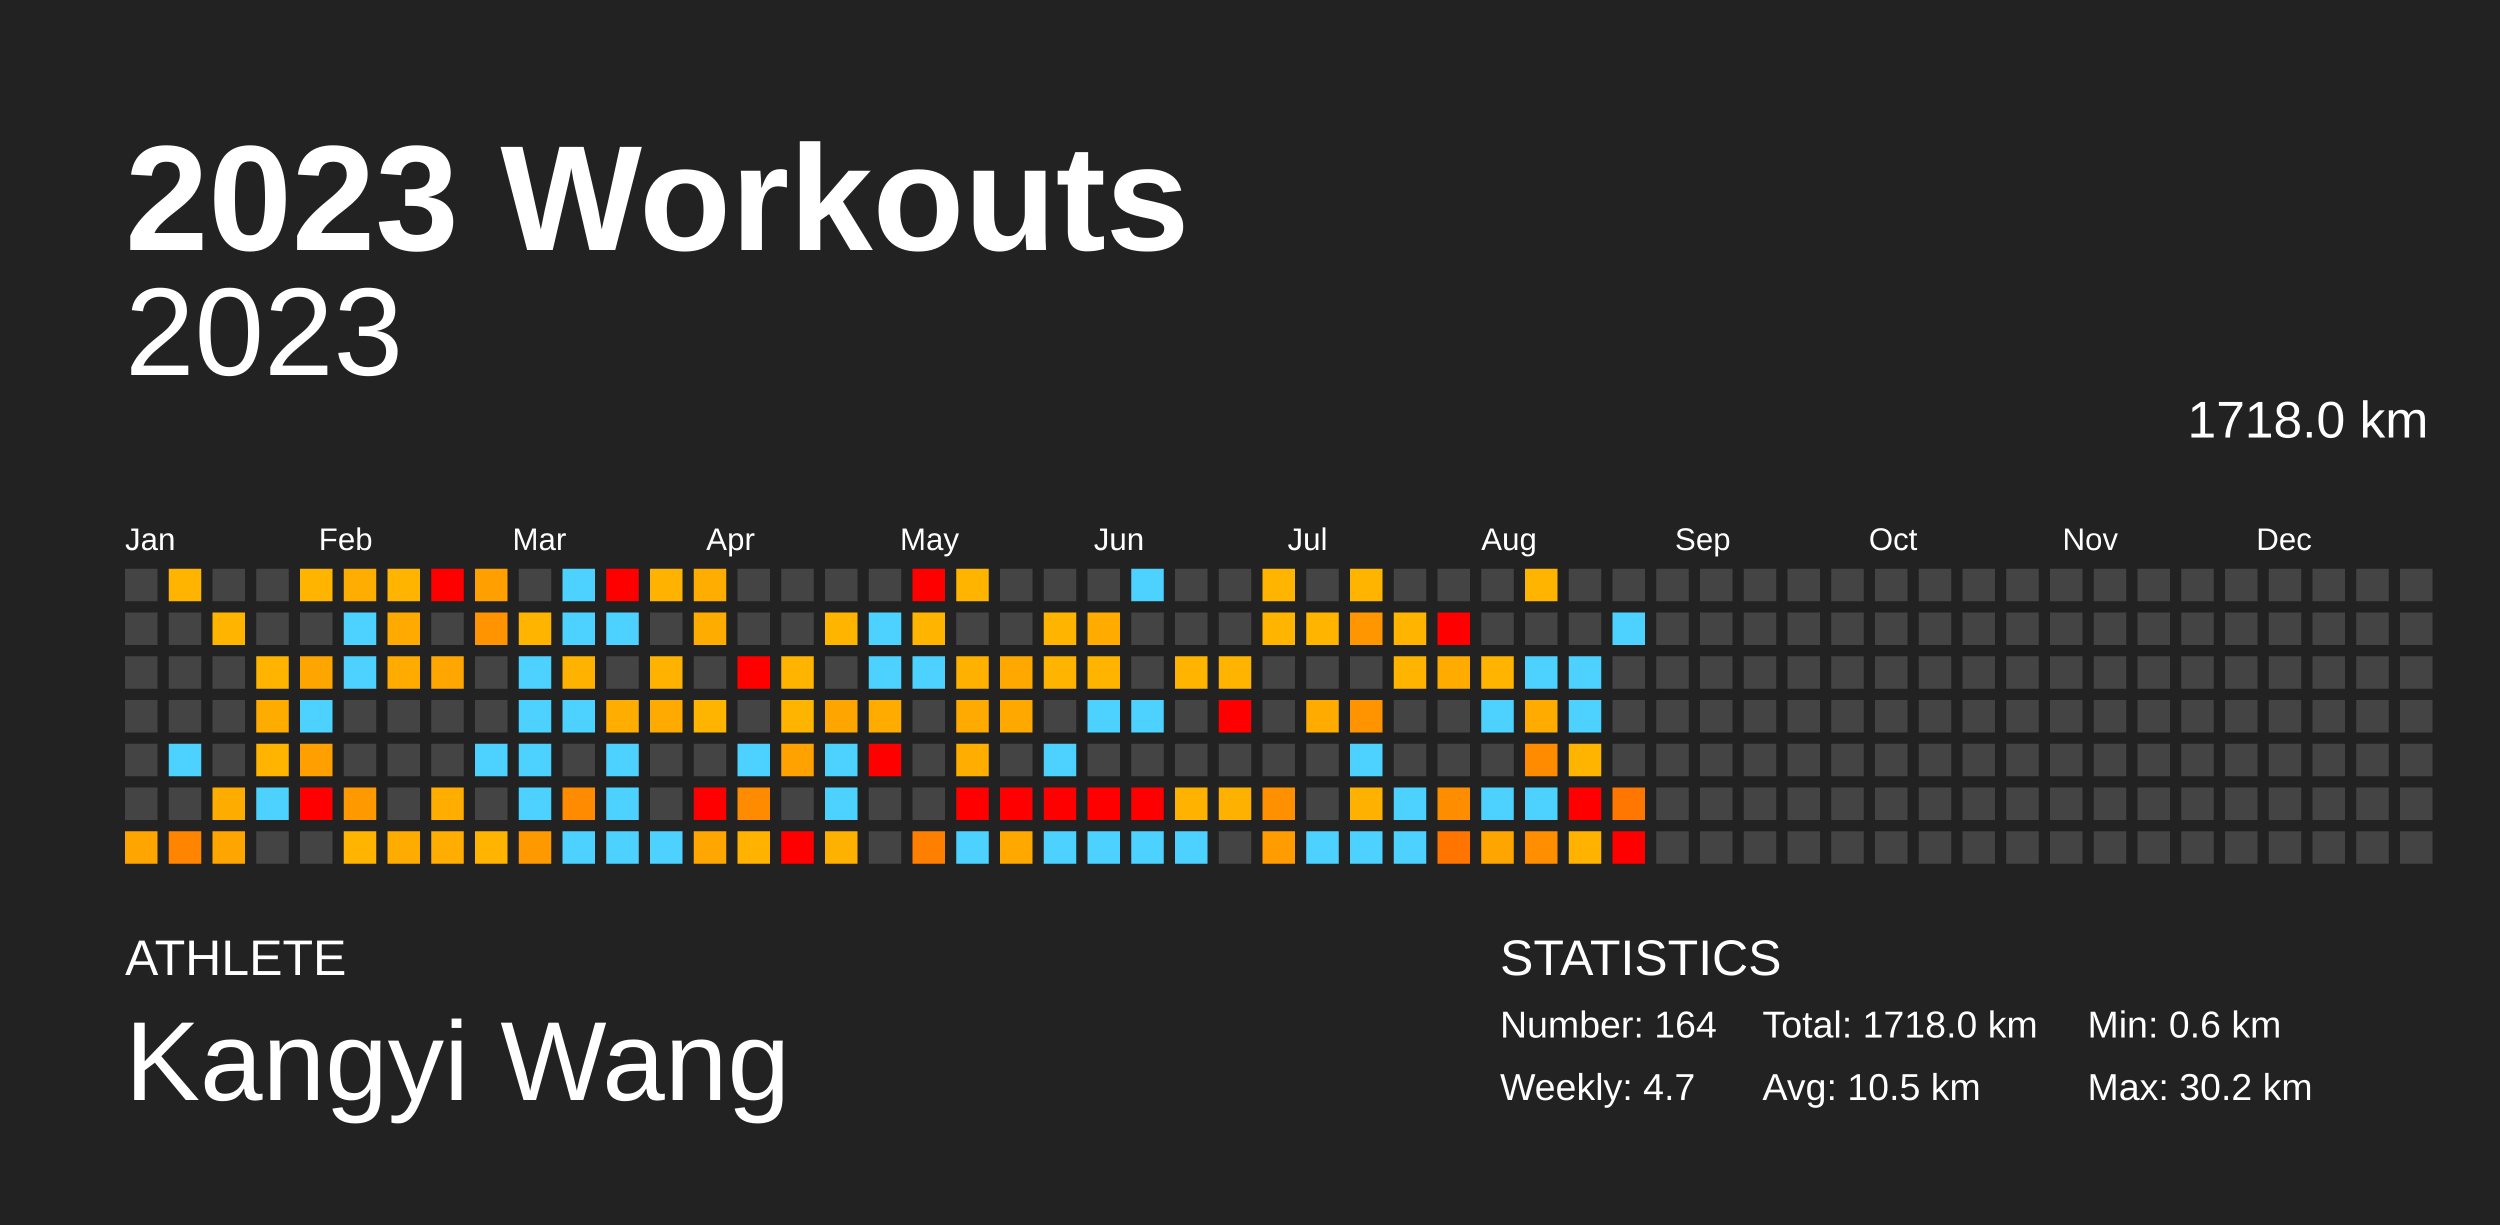
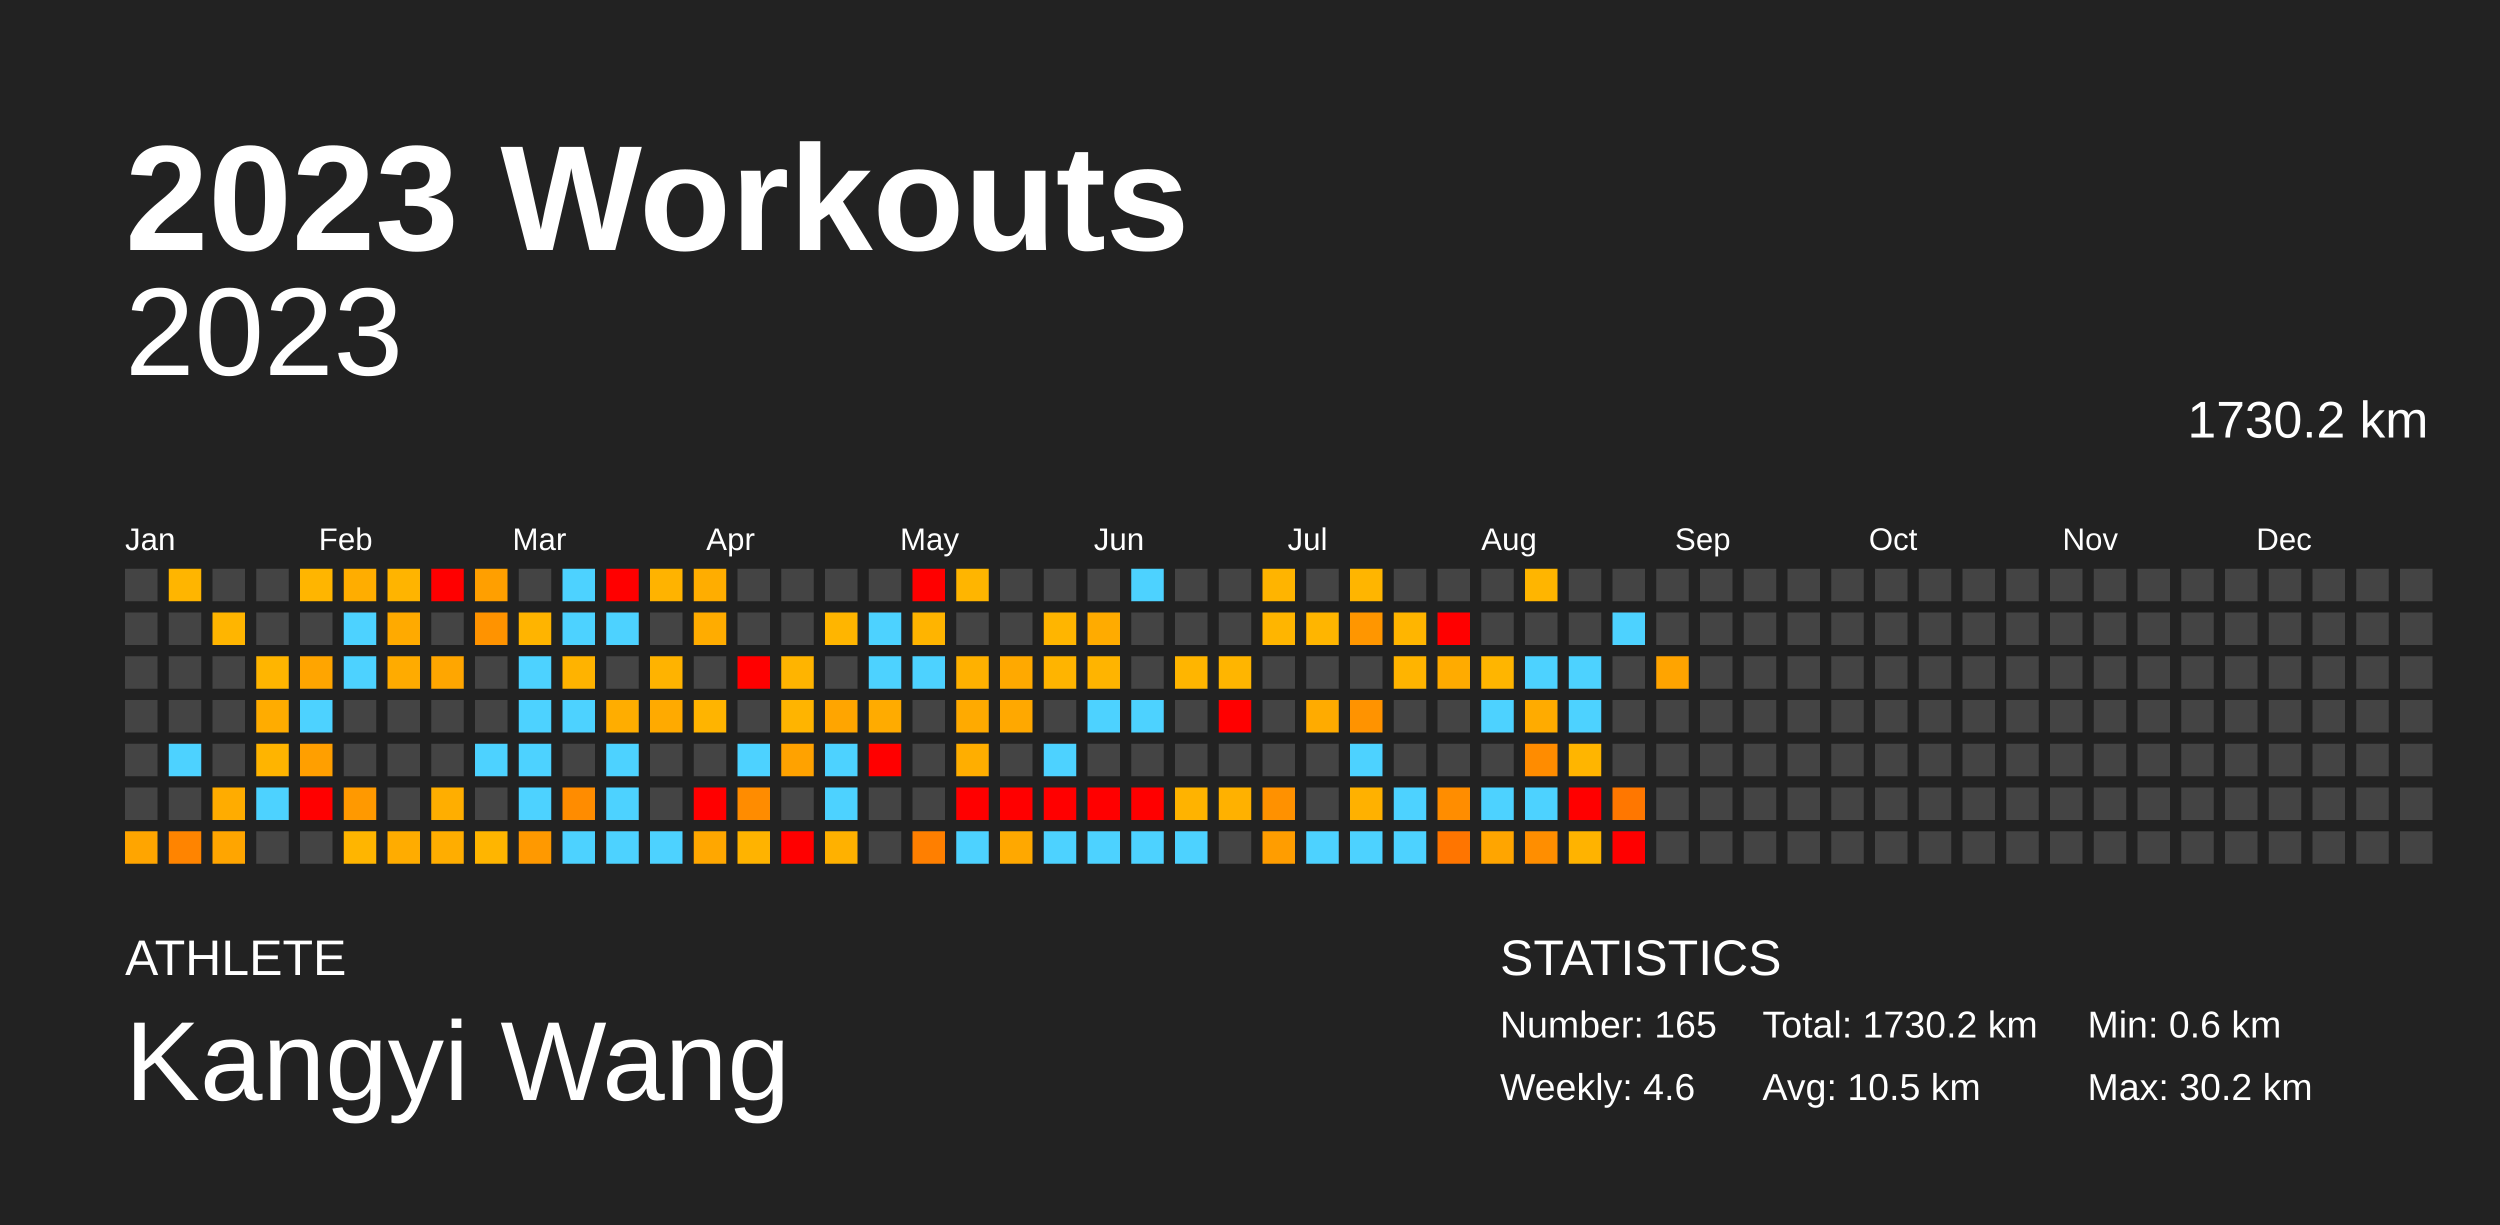
<svg xmlns="http://www.w3.org/2000/svg" baseProfile="full" height="98mm" version="1.1" viewBox="0,0,200,98" width="200mm">
  <defs />
  <rect fill="#222222" height="98" width="200" x="0" y="0" />
  <text fill="#FFFFFF" style="font-size:12px; font-family:Arial; font-weight:bold;" x="10" y="20">2023 Workouts</text>
  <text fill="#FFFFFF" style="font-size:4px; font-family:Arial" x="10" y="78">ATHLETE</text>
  <text fill="#FFFFFF" style="font-size:9px; font-family:Arial" x="10" y="88">Kangyi Wang</text>
  <text fill="#FFFFFF" style="font-size:4px; font-family:Arial" x="120" y="78">STATISTICS</text>
-   <text fill="#FFFFFF" style="font-size:3px; font-family:Arial" x="120" y="83">Number: 164</text>
-   <text fill="#FFFFFF" style="font-size:3px; font-family:Arial" x="120" y="88">Weekly: 4.7</text>
-   <text fill="#FFFFFF" style="font-size:3px; font-family:Arial" x="141" y="83">Total: 1718.0 km</text>
+   <text fill="#FFFFFF" style="font-size:3px; font-family:Arial" x="120" y="83">Number: 165</text>
+   <text fill="#FFFFFF" style="font-size:3px; font-family:Arial" x="120" y="88">Weekly: 4.6</text>
+   <text fill="#FFFFFF" style="font-size:3px; font-family:Arial" x="141" y="83">Total: 1730.2 km</text>
  <text fill="#FFFFFF" style="font-size:3px; font-family:Arial" x="141" y="88">Avg: 10.5 km</text>
  <text fill="#FFFFFF" style="font-size:3px; font-family:Arial" x="167" y="83">Min: 0.6 km</text>
  <text fill="#FFFFFF" style="font-size:3px; font-family:Arial" x="167" y="88">Max: 30.2 km</text>
  <text alignment-baseline="hanging" fill="#FFFFFF" style="font-size:10.0px; font-family:Arial;" x="10" y="30">2023</text>
-   <text alignment-baseline="hanging" fill="#FFFFFF" style="font-size:4.125px; font-family:Arial;" x="175" y="35">1718.0 km</text>
+   <text alignment-baseline="hanging" fill="#FFFFFF" style="font-size:4.125px; font-family:Arial;" x="175" y="35">1730.2 km</text>
  <text fill="#FFFFFF" style="font-size:2.5px; font-family:Arial" x="10.0" y="44">Jan</text>
  <text fill="#FFFFFF" style="font-size:2.5px; font-family:Arial" x="25.5" y="44">Feb</text>
  <text fill="#FFFFFF" style="font-size:2.5px; font-family:Arial" x="41.0" y="44">Mar</text>
  <text fill="#FFFFFF" style="font-size:2.5px; font-family:Arial" x="56.5" y="44">Apr</text>
  <text fill="#FFFFFF" style="font-size:2.5px; font-family:Arial" x="72.0" y="44">May</text>
  <text fill="#FFFFFF" style="font-size:2.5px; font-family:Arial" x="87.5" y="44">Jun</text>
  <text fill="#FFFFFF" style="font-size:2.5px; font-family:Arial" x="103.0" y="44">Jul</text>
  <text fill="#FFFFFF" style="font-size:2.5px; font-family:Arial" x="118.5" y="44">Aug</text>
  <text fill="#FFFFFF" style="font-size:2.5px; font-family:Arial" x="134.0" y="44">Sep</text>
  <text fill="#FFFFFF" style="font-size:2.5px; font-family:Arial" x="149.5" y="44">Oct</text>
  <text fill="#FFFFFF" style="font-size:2.5px; font-family:Arial" x="165.0" y="44">Nov</text>
  <text fill="#FFFFFF" style="font-size:2.5px; font-family:Arial" x="180.5" y="44">Dec</text>
  <rect fill="#444444" height="2.6" width="2.6" x="10.0" y="45.5" />
  <rect fill="#444444" height="2.6" width="2.6" x="10.0" y="49.0" />
  <rect fill="#444444" height="2.6" width="2.6" x="10.0" y="52.5" />
  <rect fill="#444444" height="2.6" width="2.6" x="10.0" y="56.0" />
  <rect fill="#444444" height="2.6" width="2.6" x="10.0" y="59.5" />
  <rect fill="#444444" height="2.6" width="2.6" x="10.0" y="63.0" />
  <rect fill="#ffa500" height="2.6" width="2.6" x="10.0" y="66.5" />
  <rect fill="#ffb500" height="2.6" width="2.6" x="13.5" y="45.5" />
  <rect fill="#444444" height="2.6" width="2.6" x="13.5" y="49.0" />
  <rect fill="#444444" height="2.6" width="2.6" x="13.5" y="52.5" />
  <rect fill="#444444" height="2.6" width="2.6" x="13.5" y="56.0" />
  <rect fill="#4dd2ff" height="2.6" width="2.6" x="13.5" y="59.5" />
  <rect fill="#444444" height="2.6" width="2.6" x="13.5" y="63.0" />
  <rect fill="#ff8400" height="2.6" width="2.6" x="13.5" y="66.5" />
  <rect fill="#444444" height="2.6" width="2.6" x="17.0" y="45.5" />
  <rect fill="#ffb500" height="2.6" width="2.6" x="17.0" y="49.0" />
  <rect fill="#444444" height="2.6" width="2.6" x="17.0" y="52.5" />
  <rect fill="#444444" height="2.6" width="2.6" x="17.0" y="56.0" />
  <rect fill="#444444" height="2.6" width="2.6" x="17.0" y="59.5" />
  <rect fill="#ffac00" height="2.6" width="2.6" x="17.0" y="63.0" />
  <rect fill="#ffa500" height="2.6" width="2.6" x="17.0" y="66.5" />
  <rect fill="#444444" height="2.6" width="2.6" x="20.5" y="45.5" />
  <rect fill="#444444" height="2.6" width="2.6" x="20.5" y="49.0" />
  <rect fill="#ffb500" height="2.6" width="2.6" x="20.5" y="52.5" />
  <rect fill="#ffac00" height="2.6" width="2.6" x="20.5" y="56.0" />
  <rect fill="#ffb400" height="2.6" width="2.6" x="20.5" y="59.5" />
  <rect fill="#4dd2ff" height="2.6" width="2.6" x="20.5" y="63.0" />
  <rect fill="#444444" height="2.6" width="2.6" x="20.5" y="66.5" />
  <rect fill="#ffb500" height="2.6" width="2.6" x="24.0" y="45.5" />
  <rect fill="#444444" height="2.6" width="2.6" x="24.0" y="49.0" />
  <rect fill="#ffa500" height="2.6" width="2.6" x="24.0" y="52.5" />
  <rect fill="#4dd2ff" height="2.6" width="2.6" x="24.0" y="56.0" />
  <rect fill="#ff9f00" height="2.6" width="2.6" x="24.0" y="59.5" />
  <rect fill="red" height="2.6" width="2.6" x="24.0" y="63.0" />
  <rect fill="#444444" height="2.6" width="2.6" x="24.0" y="66.5" />
  <rect fill="#ffad00" height="2.6" width="2.6" x="27.5" y="45.5" />
  <rect fill="#4dd2ff" height="2.6" width="2.6" x="27.5" y="49.0" />
  <rect fill="#4dd2ff" height="2.6" width="2.6" x="27.5" y="52.5" />
  <rect fill="#444444" height="2.6" width="2.6" x="27.5" y="56.0" />
  <rect fill="#444444" height="2.6" width="2.6" x="27.5" y="59.5" />
  <rect fill="#ff9900" height="2.6" width="2.6" x="27.5" y="63.0" />
  <rect fill="#ffb500" height="2.6" width="2.6" x="27.5" y="66.5" />
  <rect fill="#ffb400" height="2.6" width="2.6" x="31.0" y="45.5" />
  <rect fill="#ffaa00" height="2.6" width="2.6" x="31.0" y="49.0" />
  <rect fill="#ffab00" height="2.6" width="2.6" x="31.0" y="52.5" />
  <rect fill="#444444" height="2.6" width="2.6" x="31.0" y="56.0" />
  <rect fill="#444444" height="2.6" width="2.6" x="31.0" y="59.5" />
  <rect fill="#444444" height="2.6" width="2.6" x="31.0" y="63.0" />
  <rect fill="#ffac00" height="2.6" width="2.6" x="31.0" y="66.5" />
  <rect fill="red" height="2.6" width="2.6" x="34.5" y="45.5" />
  <rect fill="#444444" height="2.6" width="2.6" x="34.5" y="49.0" />
  <rect fill="#ffa600" height="2.6" width="2.6" x="34.5" y="52.5" />
  <rect fill="#444444" height="2.6" width="2.6" x="34.5" y="56.0" />
  <rect fill="#444444" height="2.6" width="2.6" x="34.5" y="59.5" />
  <rect fill="#ffae00" height="2.6" width="2.6" x="34.5" y="63.0" />
  <rect fill="#ffad00" height="2.6" width="2.6" x="34.5" y="66.5" />
  <rect fill="#ff9f00" height="2.6" width="2.6" x="38.0" y="45.5" />
  <rect fill="#ff9300" height="2.6" width="2.6" x="38.0" y="49.0" />
  <rect fill="#444444" height="2.6" width="2.6" x="38.0" y="52.5" />
  <rect fill="#444444" height="2.6" width="2.6" x="38.0" y="56.0" />
  <rect fill="#4dd2ff" height="2.6" width="2.6" x="38.0" y="59.5" />
  <rect fill="#444444" height="2.6" width="2.6" x="38.0" y="63.0" />
  <rect fill="#ffb500" height="2.6" width="2.6" x="38.0" y="66.5" />
  <rect fill="#444444" height="2.6" width="2.6" x="41.5" y="45.5" />
  <rect fill="#ffb400" height="2.6" width="2.6" x="41.5" y="49.0" />
  <rect fill="#4dd2ff" height="2.6" width="2.6" x="41.5" y="52.5" />
  <rect fill="#4dd2ff" height="2.6" width="2.6" x="41.5" y="56.0" />
  <rect fill="#4dd2ff" height="2.6" width="2.6" x="41.5" y="59.5" />
  <rect fill="#4dd2ff" height="2.6" width="2.6" x="41.5" y="63.0" />
  <rect fill="#ff9900" height="2.6" width="2.6" x="41.5" y="66.5" />
  <rect fill="#4dd2ff" height="2.6" width="2.6" x="45.0" y="45.5" />
  <rect fill="#4dd2ff" height="2.6" width="2.6" x="45.0" y="49.0" />
  <rect fill="#ffb300" height="2.6" width="2.6" x="45.0" y="52.5" />
  <rect fill="#4dd2ff" height="2.6" width="2.6" x="45.0" y="56.0" />
  <rect fill="#444444" height="2.6" width="2.6" x="45.0" y="59.5" />
  <rect fill="#ff8c00" height="2.6" width="2.6" x="45.0" y="63.0" />
  <rect fill="#4dd2ff" height="2.6" width="2.6" x="45.0" y="66.5" />
  <rect fill="red" height="2.6" width="2.6" x="48.5" y="45.5" />
  <rect fill="#4dd2ff" height="2.6" width="2.6" x="48.5" y="49.0" />
  <rect fill="#444444" height="2.6" width="2.6" x="48.5" y="52.5" />
  <rect fill="#ffad00" height="2.6" width="2.6" x="48.5" y="56.0" />
  <rect fill="#4dd2ff" height="2.6" width="2.6" x="48.5" y="59.5" />
  <rect fill="#4dd2ff" height="2.6" width="2.6" x="48.5" y="63.0" />
  <rect fill="#4dd2ff" height="2.6" width="2.6" x="48.5" y="66.5" />
  <rect fill="#ffb300" height="2.6" width="2.6" x="52.0" y="45.5" />
  <rect fill="#444444" height="2.6" width="2.6" x="52.0" y="49.0" />
  <rect fill="#ffb300" height="2.6" width="2.6" x="52.0" y="52.5" />
  <rect fill="#ffaa00" height="2.6" width="2.6" x="52.0" y="56.0" />
  <rect fill="#444444" height="2.6" width="2.6" x="52.0" y="59.5" />
  <rect fill="#444444" height="2.6" width="2.6" x="52.0" y="63.0" />
  <rect fill="#4dd2ff" height="2.6" width="2.6" x="52.0" y="66.5" />
  <rect fill="#ffad00" height="2.6" width="2.6" x="55.5" y="45.5" />
  <rect fill="#ffac00" height="2.6" width="2.6" x="55.5" y="49.0" />
  <rect fill="#444444" height="2.6" width="2.6" x="55.5" y="52.5" />
  <rect fill="#ffb400" height="2.6" width="2.6" x="55.5" y="56.0" />
  <rect fill="#444444" height="2.6" width="2.6" x="55.5" y="59.5" />
  <rect fill="red" height="2.6" width="2.6" x="55.5" y="63.0" />
  <rect fill="#ffa700" height="2.6" width="2.6" x="55.5" y="66.5" />
  <rect fill="#444444" height="2.6" width="2.6" x="59.0" y="45.5" />
  <rect fill="#444444" height="2.6" width="2.6" x="59.0" y="49.0" />
  <rect fill="red" height="2.6" width="2.6" x="59.0" y="52.5" />
  <rect fill="#444444" height="2.6" width="2.6" x="59.0" y="56.0" />
  <rect fill="#4dd2ff" height="2.6" width="2.6" x="59.0" y="59.5" />
  <rect fill="#ff8c00" height="2.6" width="2.6" x="59.0" y="63.0" />
  <rect fill="#ffb300" height="2.6" width="2.6" x="59.0" y="66.5" />
  <rect fill="#444444" height="2.6" width="2.6" x="62.5" y="45.5" />
  <rect fill="#444444" height="2.6" width="2.6" x="62.5" y="49.0" />
  <rect fill="#ffb400" height="2.6" width="2.6" x="62.5" y="52.5" />
  <rect fill="#ffb400" height="2.6" width="2.6" x="62.5" y="56.0" />
  <rect fill="#ffa200" height="2.6" width="2.6" x="62.5" y="59.5" />
  <rect fill="#444444" height="2.6" width="2.6" x="62.5" y="63.0" />
  <rect fill="red" height="2.6" width="2.6" x="62.5" y="66.5" />
  <rect fill="#444444" height="2.6" width="2.6" x="66.0" y="45.5" />
  <rect fill="#ffb500" height="2.6" width="2.6" x="66.0" y="49.0" />
  <rect fill="#444444" height="2.6" width="2.6" x="66.0" y="52.5" />
  <rect fill="#ffa500" height="2.6" width="2.6" x="66.0" y="56.0" />
  <rect fill="#4dd2ff" height="2.6" width="2.6" x="66.0" y="59.5" />
  <rect fill="#4dd2ff" height="2.6" width="2.6" x="66.0" y="63.0" />
  <rect fill="#ffb100" height="2.6" width="2.6" x="66.0" y="66.5" />
  <rect fill="#444444" height="2.6" width="2.6" x="69.5" y="45.5" />
  <rect fill="#4dd2ff" height="2.6" width="2.6" x="69.5" y="49.0" />
  <rect fill="#4dd2ff" height="2.6" width="2.6" x="69.5" y="52.5" />
  <rect fill="#ffab00" height="2.6" width="2.6" x="69.5" y="56.0" />
  <rect fill="red" height="2.6" width="2.6" x="69.5" y="59.5" />
  <rect fill="#444444" height="2.6" width="2.6" x="69.5" y="63.0" />
  <rect fill="#444444" height="2.6" width="2.6" x="69.5" y="66.5" />
  <rect fill="red" height="2.6" width="2.6" x="73.0" y="45.5" />
  <rect fill="#ffb400" height="2.6" width="2.6" x="73.0" y="49.0" />
  <rect fill="#4dd2ff" height="2.6" width="2.6" x="73.0" y="52.5" />
  <rect fill="#444444" height="2.6" width="2.6" x="73.0" y="56.0" />
  <rect fill="#444444" height="2.6" width="2.6" x="73.0" y="59.5" />
  <rect fill="#444444" height="2.6" width="2.6" x="73.0" y="63.0" />
  <rect fill="#ff7f00" height="2.6" width="2.6" x="73.0" y="66.5" />
  <rect fill="#ffb500" height="2.6" width="2.6" x="76.5" y="45.5" />
  <rect fill="#444444" height="2.6" width="2.6" x="76.5" y="49.0" />
  <rect fill="#ffb100" height="2.6" width="2.6" x="76.5" y="52.5" />
  <rect fill="#ffaa00" height="2.6" width="2.6" x="76.5" y="56.0" />
  <rect fill="#ffae00" height="2.6" width="2.6" x="76.5" y="59.5" />
  <rect fill="red" height="2.6" width="2.6" x="76.5" y="63.0" />
  <rect fill="#4dd2ff" height="2.6" width="2.6" x="76.5" y="66.5" />
  <rect fill="#444444" height="2.6" width="2.6" x="80.0" y="45.5" />
  <rect fill="#444444" height="2.6" width="2.6" x="80.0" y="49.0" />
  <rect fill="#ffa900" height="2.6" width="2.6" x="80.0" y="52.5" />
  <rect fill="#ffa800" height="2.6" width="2.6" x="80.0" y="56.0" />
  <rect fill="#444444" height="2.6" width="2.6" x="80.0" y="59.5" />
  <rect fill="red" height="2.6" width="2.6" x="80.0" y="63.0" />
  <rect fill="#ffa800" height="2.6" width="2.6" x="80.0" y="66.5" />
  <rect fill="#444444" height="2.6" width="2.6" x="83.5" y="45.5" />
  <rect fill="#ffb500" height="2.6" width="2.6" x="83.5" y="49.0" />
  <rect fill="#ffb400" height="2.6" width="2.6" x="83.5" y="52.5" />
  <rect fill="#444444" height="2.6" width="2.6" x="83.5" y="56.0" />
  <rect fill="#4dd2ff" height="2.6" width="2.6" x="83.5" y="59.5" />
  <rect fill="red" height="2.6" width="2.6" x="83.5" y="63.0" />
  <rect fill="#4dd2ff" height="2.6" width="2.6" x="83.5" y="66.5" />
  <rect fill="#444444" height="2.6" width="2.6" x="87.0" y="45.5" />
  <rect fill="#ffab00" height="2.6" width="2.6" x="87.0" y="49.0" />
  <rect fill="#ffb400" height="2.6" width="2.6" x="87.0" y="52.5" />
  <rect fill="#4dd2ff" height="2.6" width="2.6" x="87.0" y="56.0" />
  <rect fill="#444444" height="2.6" width="2.6" x="87.0" y="59.5" />
  <rect fill="red" height="2.6" width="2.6" x="87.0" y="63.0" />
  <rect fill="#4dd2ff" height="2.6" width="2.6" x="87.0" y="66.5" />
  <rect fill="#4dd2ff" height="2.6" width="2.6" x="90.5" y="45.5" />
  <rect fill="#444444" height="2.6" width="2.6" x="90.5" y="49.0" />
  <rect fill="#444444" height="2.6" width="2.6" x="90.5" y="52.5" />
  <rect fill="#4dd2ff" height="2.6" width="2.6" x="90.5" y="56.0" />
  <rect fill="#444444" height="2.6" width="2.6" x="90.5" y="59.5" />
  <rect fill="red" height="2.6" width="2.6" x="90.5" y="63.0" />
  <rect fill="#4dd2ff" height="2.6" width="2.6" x="90.5" y="66.5" />
  <rect fill="#444444" height="2.6" width="2.6" x="94.0" y="45.5" />
  <rect fill="#444444" height="2.6" width="2.6" x="94.0" y="49.0" />
  <rect fill="#ffb500" height="2.6" width="2.6" x="94.0" y="52.5" />
  <rect fill="#444444" height="2.6" width="2.6" x="94.0" y="56.0" />
  <rect fill="#444444" height="2.6" width="2.6" x="94.0" y="59.5" />
  <rect fill="#ffb300" height="2.6" width="2.6" x="94.0" y="63.0" />
  <rect fill="#4dd2ff" height="2.6" width="2.6" x="94.0" y="66.5" />
  <rect fill="#444444" height="2.6" width="2.6" x="97.5" y="45.5" />
  <rect fill="#444444" height="2.6" width="2.6" x="97.5" y="49.0" />
  <rect fill="#ffb500" height="2.6" width="2.6" x="97.5" y="52.5" />
  <rect fill="red" height="2.6" width="2.6" x="97.5" y="56.0" />
  <rect fill="#444444" height="2.6" width="2.6" x="97.5" y="59.5" />
  <rect fill="#ffb100" height="2.6" width="2.6" x="97.5" y="63.0" />
  <rect fill="#444444" height="2.6" width="2.6" x="97.5" y="66.5" />
  <rect fill="#ffb400" height="2.6" width="2.6" x="101.0" y="45.5" />
  <rect fill="#ffb500" height="2.6" width="2.6" x="101.0" y="49.0" />
  <rect fill="#444444" height="2.6" width="2.6" x="101.0" y="52.5" />
  <rect fill="#444444" height="2.6" width="2.6" x="101.0" y="56.0" />
  <rect fill="#444444" height="2.6" width="2.6" x="101.0" y="59.5" />
  <rect fill="#ff9100" height="2.6" width="2.6" x="101.0" y="63.0" />
  <rect fill="#ff9d00" height="2.6" width="2.6" x="101.0" y="66.5" />
  <rect fill="#444444" height="2.6" width="2.6" x="104.5" y="45.5" />
  <rect fill="#ffb500" height="2.6" width="2.6" x="104.5" y="49.0" />
  <rect fill="#444444" height="2.6" width="2.6" x="104.5" y="52.5" />
  <rect fill="#ffab00" height="2.6" width="2.6" x="104.5" y="56.0" />
  <rect fill="#444444" height="2.6" width="2.6" x="104.5" y="59.5" />
  <rect fill="#444444" height="2.6" width="2.6" x="104.5" y="63.0" />
  <rect fill="#4dd2ff" height="2.6" width="2.6" x="104.5" y="66.5" />
  <rect fill="#ffb500" height="2.6" width="2.6" x="108.0" y="45.5" />
  <rect fill="#ff9600" height="2.6" width="2.6" x="108.0" y="49.0" />
  <rect fill="#444444" height="2.6" width="2.6" x="108.0" y="52.5" />
  <rect fill="#ff9300" height="2.6" width="2.6" x="108.0" y="56.0" />
  <rect fill="#4dd2ff" height="2.6" width="2.6" x="108.0" y="59.5" />
  <rect fill="#ffb100" height="2.6" width="2.6" x="108.0" y="63.0" />
  <rect fill="#4dd2ff" height="2.6" width="2.6" x="108.0" y="66.5" />
  <rect fill="#444444" height="2.6" width="2.6" x="111.5" y="45.5" />
  <rect fill="#ffb500" height="2.6" width="2.6" x="111.5" y="49.0" />
  <rect fill="#ffb400" height="2.6" width="2.6" x="111.5" y="52.5" />
  <rect fill="#444444" height="2.6" width="2.6" x="111.5" y="56.0" />
  <rect fill="#444444" height="2.6" width="2.6" x="111.5" y="59.5" />
  <rect fill="#4dd2ff" height="2.6" width="2.6" x="111.5" y="63.0" />
  <rect fill="#4dd2ff" height="2.6" width="2.6" x="111.5" y="66.5" />
  <rect fill="#444444" height="2.6" width="2.6" x="115.0" y="45.5" />
  <rect fill="red" height="2.6" width="2.6" x="115.0" y="49.0" />
  <rect fill="#ffab00" height="2.6" width="2.6" x="115.0" y="52.5" />
  <rect fill="#444444" height="2.6" width="2.6" x="115.0" y="56.0" />
  <rect fill="#444444" height="2.6" width="2.6" x="115.0" y="59.5" />
  <rect fill="#ff8d00" height="2.6" width="2.6" x="115.0" y="63.0" />
  <rect fill="#ff7500" height="2.6" width="2.6" x="115.0" y="66.5" />
  <rect fill="#444444" height="2.6" width="2.6" x="118.5" y="45.5" />
  <rect fill="#444444" height="2.6" width="2.6" x="118.5" y="49.0" />
  <rect fill="#ffb500" height="2.6" width="2.6" x="118.5" y="52.5" />
  <rect fill="#4dd2ff" height="2.6" width="2.6" x="118.5" y="56.0" />
  <rect fill="#444444" height="2.6" width="2.6" x="118.5" y="59.5" />
  <rect fill="#4dd2ff" height="2.6" width="2.6" x="118.5" y="63.0" />
  <rect fill="#ffa500" height="2.6" width="2.6" x="118.5" y="66.5" />
  <rect fill="#ffb500" height="2.6" width="2.6" x="122.0" y="45.5" />
  <rect fill="#444444" height="2.6" width="2.6" x="122.0" y="49.0" />
  <rect fill="#4dd2ff" height="2.6" width="2.6" x="122.0" y="52.5" />
  <rect fill="#ffab00" height="2.6" width="2.6" x="122.0" y="56.0" />
  <rect fill="#ff8c00" height="2.6" width="2.6" x="122.0" y="59.5" />
  <rect fill="#4dd2ff" height="2.6" width="2.6" x="122.0" y="63.0" />
  <rect fill="#ff8e00" height="2.6" width="2.6" x="122.0" y="66.5" />
  <rect fill="#444444" height="2.6" width="2.6" x="125.5" y="45.5" />
  <rect fill="#444444" height="2.6" width="2.6" x="125.5" y="49.0" />
  <rect fill="#4dd2ff" height="2.6" width="2.6" x="125.5" y="52.5" />
  <rect fill="#4dd2ff" height="2.6" width="2.6" x="125.5" y="56.0" />
  <rect fill="#ffb500" height="2.6" width="2.6" x="125.5" y="59.5" />
  <rect fill="red" height="2.6" width="2.6" x="125.5" y="63.0" />
  <rect fill="#ffb300" height="2.6" width="2.6" x="125.5" y="66.5" />
  <rect fill="#444444" height="2.6" width="2.6" x="129.0" y="45.5" />
  <rect fill="#4dd2ff" height="2.6" width="2.6" x="129.0" y="49.0" />
  <rect fill="#444444" height="2.6" width="2.6" x="129.0" y="52.5" />
  <rect fill="#444444" height="2.6" width="2.6" x="129.0" y="56.0" />
  <rect fill="#444444" height="2.6" width="2.6" x="129.0" y="59.5" />
  <rect fill="#ff7700" height="2.6" width="2.6" x="129.0" y="63.0" />
  <rect fill="red" height="2.6" width="2.6" x="129.0" y="66.5" />
  <rect fill="#444444" height="2.6" width="2.6" x="132.5" y="45.5" />
  <rect fill="#444444" height="2.6" width="2.6" x="132.5" y="49.0" />
-   <rect fill="#444444" height="2.6" width="2.6" x="132.5" y="52.5" />
+   <rect fill="#ffa400" height="2.6" width="2.6" x="132.5" y="52.5" />
  <rect fill="#444444" height="2.6" width="2.6" x="132.5" y="56.0" />
  <rect fill="#444444" height="2.6" width="2.6" x="132.5" y="59.5" />
  <rect fill="#444444" height="2.6" width="2.6" x="132.5" y="63.0" />
  <rect fill="#444444" height="2.6" width="2.6" x="132.5" y="66.5" />
  <rect fill="#444444" height="2.6" width="2.6" x="136.0" y="45.5" />
  <rect fill="#444444" height="2.6" width="2.6" x="136.0" y="49.0" />
  <rect fill="#444444" height="2.6" width="2.6" x="136.0" y="52.5" />
  <rect fill="#444444" height="2.6" width="2.6" x="136.0" y="56.0" />
  <rect fill="#444444" height="2.6" width="2.6" x="136.0" y="59.5" />
  <rect fill="#444444" height="2.6" width="2.6" x="136.0" y="63.0" />
  <rect fill="#444444" height="2.6" width="2.6" x="136.0" y="66.5" />
  <rect fill="#444444" height="2.6" width="2.6" x="139.5" y="45.5" />
  <rect fill="#444444" height="2.6" width="2.6" x="139.5" y="49.0" />
  <rect fill="#444444" height="2.6" width="2.6" x="139.5" y="52.5" />
  <rect fill="#444444" height="2.6" width="2.6" x="139.5" y="56.0" />
  <rect fill="#444444" height="2.6" width="2.6" x="139.5" y="59.5" />
  <rect fill="#444444" height="2.6" width="2.6" x="139.5" y="63.0" />
  <rect fill="#444444" height="2.6" width="2.6" x="139.5" y="66.5" />
  <rect fill="#444444" height="2.6" width="2.6" x="143.0" y="45.5" />
  <rect fill="#444444" height="2.6" width="2.6" x="143.0" y="49.0" />
  <rect fill="#444444" height="2.6" width="2.6" x="143.0" y="52.5" />
  <rect fill="#444444" height="2.6" width="2.6" x="143.0" y="56.0" />
  <rect fill="#444444" height="2.6" width="2.6" x="143.0" y="59.5" />
  <rect fill="#444444" height="2.6" width="2.6" x="143.0" y="63.0" />
  <rect fill="#444444" height="2.6" width="2.6" x="143.0" y="66.5" />
  <rect fill="#444444" height="2.6" width="2.6" x="146.5" y="45.5" />
  <rect fill="#444444" height="2.6" width="2.6" x="146.5" y="49.0" />
  <rect fill="#444444" height="2.6" width="2.6" x="146.5" y="52.5" />
  <rect fill="#444444" height="2.6" width="2.6" x="146.5" y="56.0" />
  <rect fill="#444444" height="2.6" width="2.6" x="146.5" y="59.5" />
  <rect fill="#444444" height="2.6" width="2.6" x="146.5" y="63.0" />
  <rect fill="#444444" height="2.6" width="2.6" x="146.5" y="66.5" />
  <rect fill="#444444" height="2.6" width="2.6" x="150.0" y="45.5" />
  <rect fill="#444444" height="2.6" width="2.6" x="150.0" y="49.0" />
  <rect fill="#444444" height="2.6" width="2.6" x="150.0" y="52.5" />
  <rect fill="#444444" height="2.6" width="2.6" x="150.0" y="56.0" />
  <rect fill="#444444" height="2.6" width="2.6" x="150.0" y="59.5" />
  <rect fill="#444444" height="2.6" width="2.6" x="150.0" y="63.0" />
  <rect fill="#444444" height="2.6" width="2.6" x="150.0" y="66.5" />
  <rect fill="#444444" height="2.6" width="2.6" x="153.5" y="45.5" />
  <rect fill="#444444" height="2.6" width="2.6" x="153.5" y="49.0" />
  <rect fill="#444444" height="2.6" width="2.6" x="153.5" y="52.5" />
  <rect fill="#444444" height="2.6" width="2.6" x="153.5" y="56.0" />
  <rect fill="#444444" height="2.6" width="2.6" x="153.5" y="59.5" />
  <rect fill="#444444" height="2.6" width="2.6" x="153.5" y="63.0" />
  <rect fill="#444444" height="2.6" width="2.6" x="153.5" y="66.5" />
  <rect fill="#444444" height="2.6" width="2.6" x="157.0" y="45.5" />
  <rect fill="#444444" height="2.6" width="2.6" x="157.0" y="49.0" />
  <rect fill="#444444" height="2.6" width="2.6" x="157.0" y="52.5" />
  <rect fill="#444444" height="2.6" width="2.6" x="157.0" y="56.0" />
  <rect fill="#444444" height="2.6" width="2.6" x="157.0" y="59.5" />
  <rect fill="#444444" height="2.6" width="2.6" x="157.0" y="63.0" />
  <rect fill="#444444" height="2.6" width="2.6" x="157.0" y="66.5" />
  <rect fill="#444444" height="2.6" width="2.6" x="160.5" y="45.5" />
  <rect fill="#444444" height="2.6" width="2.6" x="160.5" y="49.0" />
  <rect fill="#444444" height="2.6" width="2.6" x="160.5" y="52.5" />
  <rect fill="#444444" height="2.6" width="2.6" x="160.5" y="56.0" />
  <rect fill="#444444" height="2.6" width="2.6" x="160.5" y="59.5" />
  <rect fill="#444444" height="2.6" width="2.6" x="160.5" y="63.0" />
  <rect fill="#444444" height="2.6" width="2.6" x="160.5" y="66.5" />
  <rect fill="#444444" height="2.6" width="2.6" x="164.0" y="45.5" />
  <rect fill="#444444" height="2.6" width="2.6" x="164.0" y="49.0" />
  <rect fill="#444444" height="2.6" width="2.6" x="164.0" y="52.5" />
  <rect fill="#444444" height="2.6" width="2.6" x="164.0" y="56.0" />
  <rect fill="#444444" height="2.6" width="2.6" x="164.0" y="59.5" />
  <rect fill="#444444" height="2.6" width="2.6" x="164.0" y="63.0" />
  <rect fill="#444444" height="2.6" width="2.6" x="164.0" y="66.5" />
  <rect fill="#444444" height="2.6" width="2.6" x="167.5" y="45.5" />
  <rect fill="#444444" height="2.6" width="2.6" x="167.5" y="49.0" />
  <rect fill="#444444" height="2.6" width="2.6" x="167.5" y="52.5" />
  <rect fill="#444444" height="2.6" width="2.6" x="167.5" y="56.0" />
  <rect fill="#444444" height="2.6" width="2.6" x="167.5" y="59.5" />
  <rect fill="#444444" height="2.6" width="2.6" x="167.5" y="63.0" />
  <rect fill="#444444" height="2.6" width="2.6" x="167.5" y="66.5" />
  <rect fill="#444444" height="2.6" width="2.6" x="171.0" y="45.5" />
  <rect fill="#444444" height="2.6" width="2.6" x="171.0" y="49.0" />
  <rect fill="#444444" height="2.6" width="2.6" x="171.0" y="52.5" />
  <rect fill="#444444" height="2.6" width="2.6" x="171.0" y="56.0" />
  <rect fill="#444444" height="2.6" width="2.6" x="171.0" y="59.5" />
  <rect fill="#444444" height="2.6" width="2.6" x="171.0" y="63.0" />
  <rect fill="#444444" height="2.6" width="2.6" x="171.0" y="66.5" />
  <rect fill="#444444" height="2.6" width="2.6" x="174.5" y="45.5" />
  <rect fill="#444444" height="2.6" width="2.6" x="174.5" y="49.0" />
  <rect fill="#444444" height="2.6" width="2.6" x="174.5" y="52.5" />
  <rect fill="#444444" height="2.6" width="2.6" x="174.5" y="56.0" />
  <rect fill="#444444" height="2.6" width="2.6" x="174.5" y="59.5" />
  <rect fill="#444444" height="2.6" width="2.6" x="174.5" y="63.0" />
  <rect fill="#444444" height="2.6" width="2.6" x="174.5" y="66.5" />
  <rect fill="#444444" height="2.6" width="2.6" x="178.0" y="45.5" />
  <rect fill="#444444" height="2.6" width="2.6" x="178.0" y="49.0" />
  <rect fill="#444444" height="2.6" width="2.6" x="178.0" y="52.5" />
  <rect fill="#444444" height="2.6" width="2.6" x="178.0" y="56.0" />
  <rect fill="#444444" height="2.6" width="2.6" x="178.0" y="59.5" />
  <rect fill="#444444" height="2.6" width="2.6" x="178.0" y="63.0" />
  <rect fill="#444444" height="2.6" width="2.6" x="178.0" y="66.5" />
  <rect fill="#444444" height="2.6" width="2.6" x="181.5" y="45.5" />
  <rect fill="#444444" height="2.6" width="2.6" x="181.5" y="49.0" />
  <rect fill="#444444" height="2.6" width="2.6" x="181.5" y="52.5" />
  <rect fill="#444444" height="2.6" width="2.6" x="181.5" y="56.0" />
  <rect fill="#444444" height="2.6" width="2.6" x="181.5" y="59.5" />
  <rect fill="#444444" height="2.6" width="2.6" x="181.5" y="63.0" />
  <rect fill="#444444" height="2.6" width="2.6" x="181.5" y="66.5" />
  <rect fill="#444444" height="2.6" width="2.6" x="185.0" y="45.5" />
  <rect fill="#444444" height="2.6" width="2.6" x="185.0" y="49.0" />
  <rect fill="#444444" height="2.6" width="2.6" x="185.0" y="52.5" />
  <rect fill="#444444" height="2.6" width="2.6" x="185.0" y="56.0" />
  <rect fill="#444444" height="2.6" width="2.6" x="185.0" y="59.5" />
  <rect fill="#444444" height="2.6" width="2.6" x="185.0" y="63.0" />
  <rect fill="#444444" height="2.6" width="2.6" x="185.0" y="66.5" />
  <rect fill="#444444" height="2.6" width="2.6" x="188.5" y="45.5" />
  <rect fill="#444444" height="2.6" width="2.6" x="188.5" y="49.0" />
  <rect fill="#444444" height="2.6" width="2.6" x="188.5" y="52.5" />
  <rect fill="#444444" height="2.6" width="2.6" x="188.5" y="56.0" />
  <rect fill="#444444" height="2.6" width="2.6" x="188.5" y="59.5" />
  <rect fill="#444444" height="2.6" width="2.6" x="188.5" y="63.0" />
  <rect fill="#444444" height="2.6" width="2.6" x="188.5" y="66.5" />
  <rect fill="#444444" height="2.6" width="2.6" x="192.0" y="45.5" />
  <rect fill="#444444" height="2.6" width="2.6" x="192.0" y="49.0" />
  <rect fill="#444444" height="2.6" width="2.6" x="192.0" y="52.5" />
  <rect fill="#444444" height="2.6" width="2.6" x="192.0" y="56.0" />
  <rect fill="#444444" height="2.6" width="2.6" x="192.0" y="59.5" />
  <rect fill="#444444" height="2.6" width="2.6" x="192.0" y="63.0" />
  <rect fill="#444444" height="2.6" width="2.6" x="192.0" y="66.5" />
</svg>
